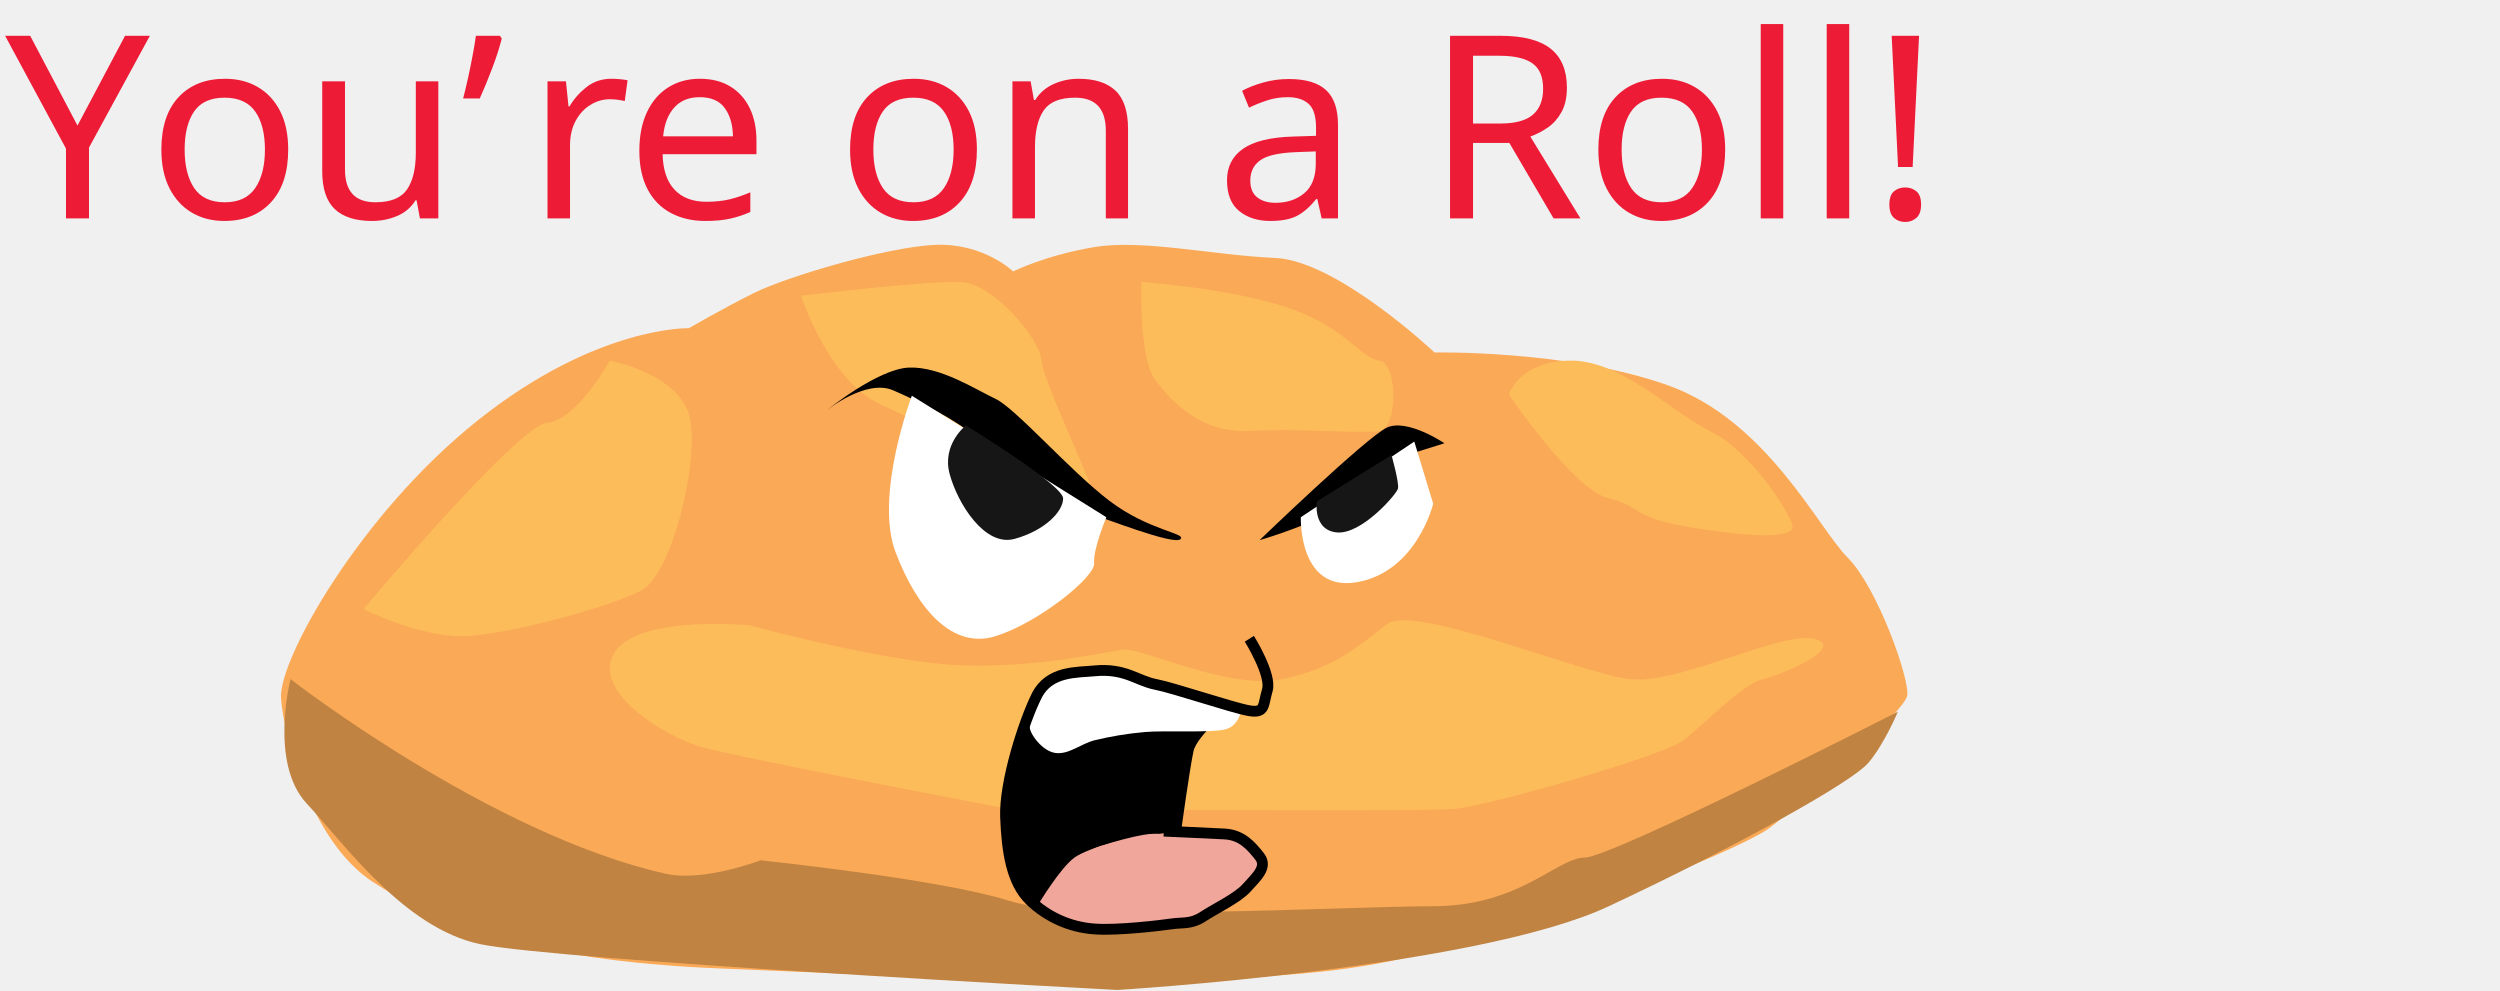
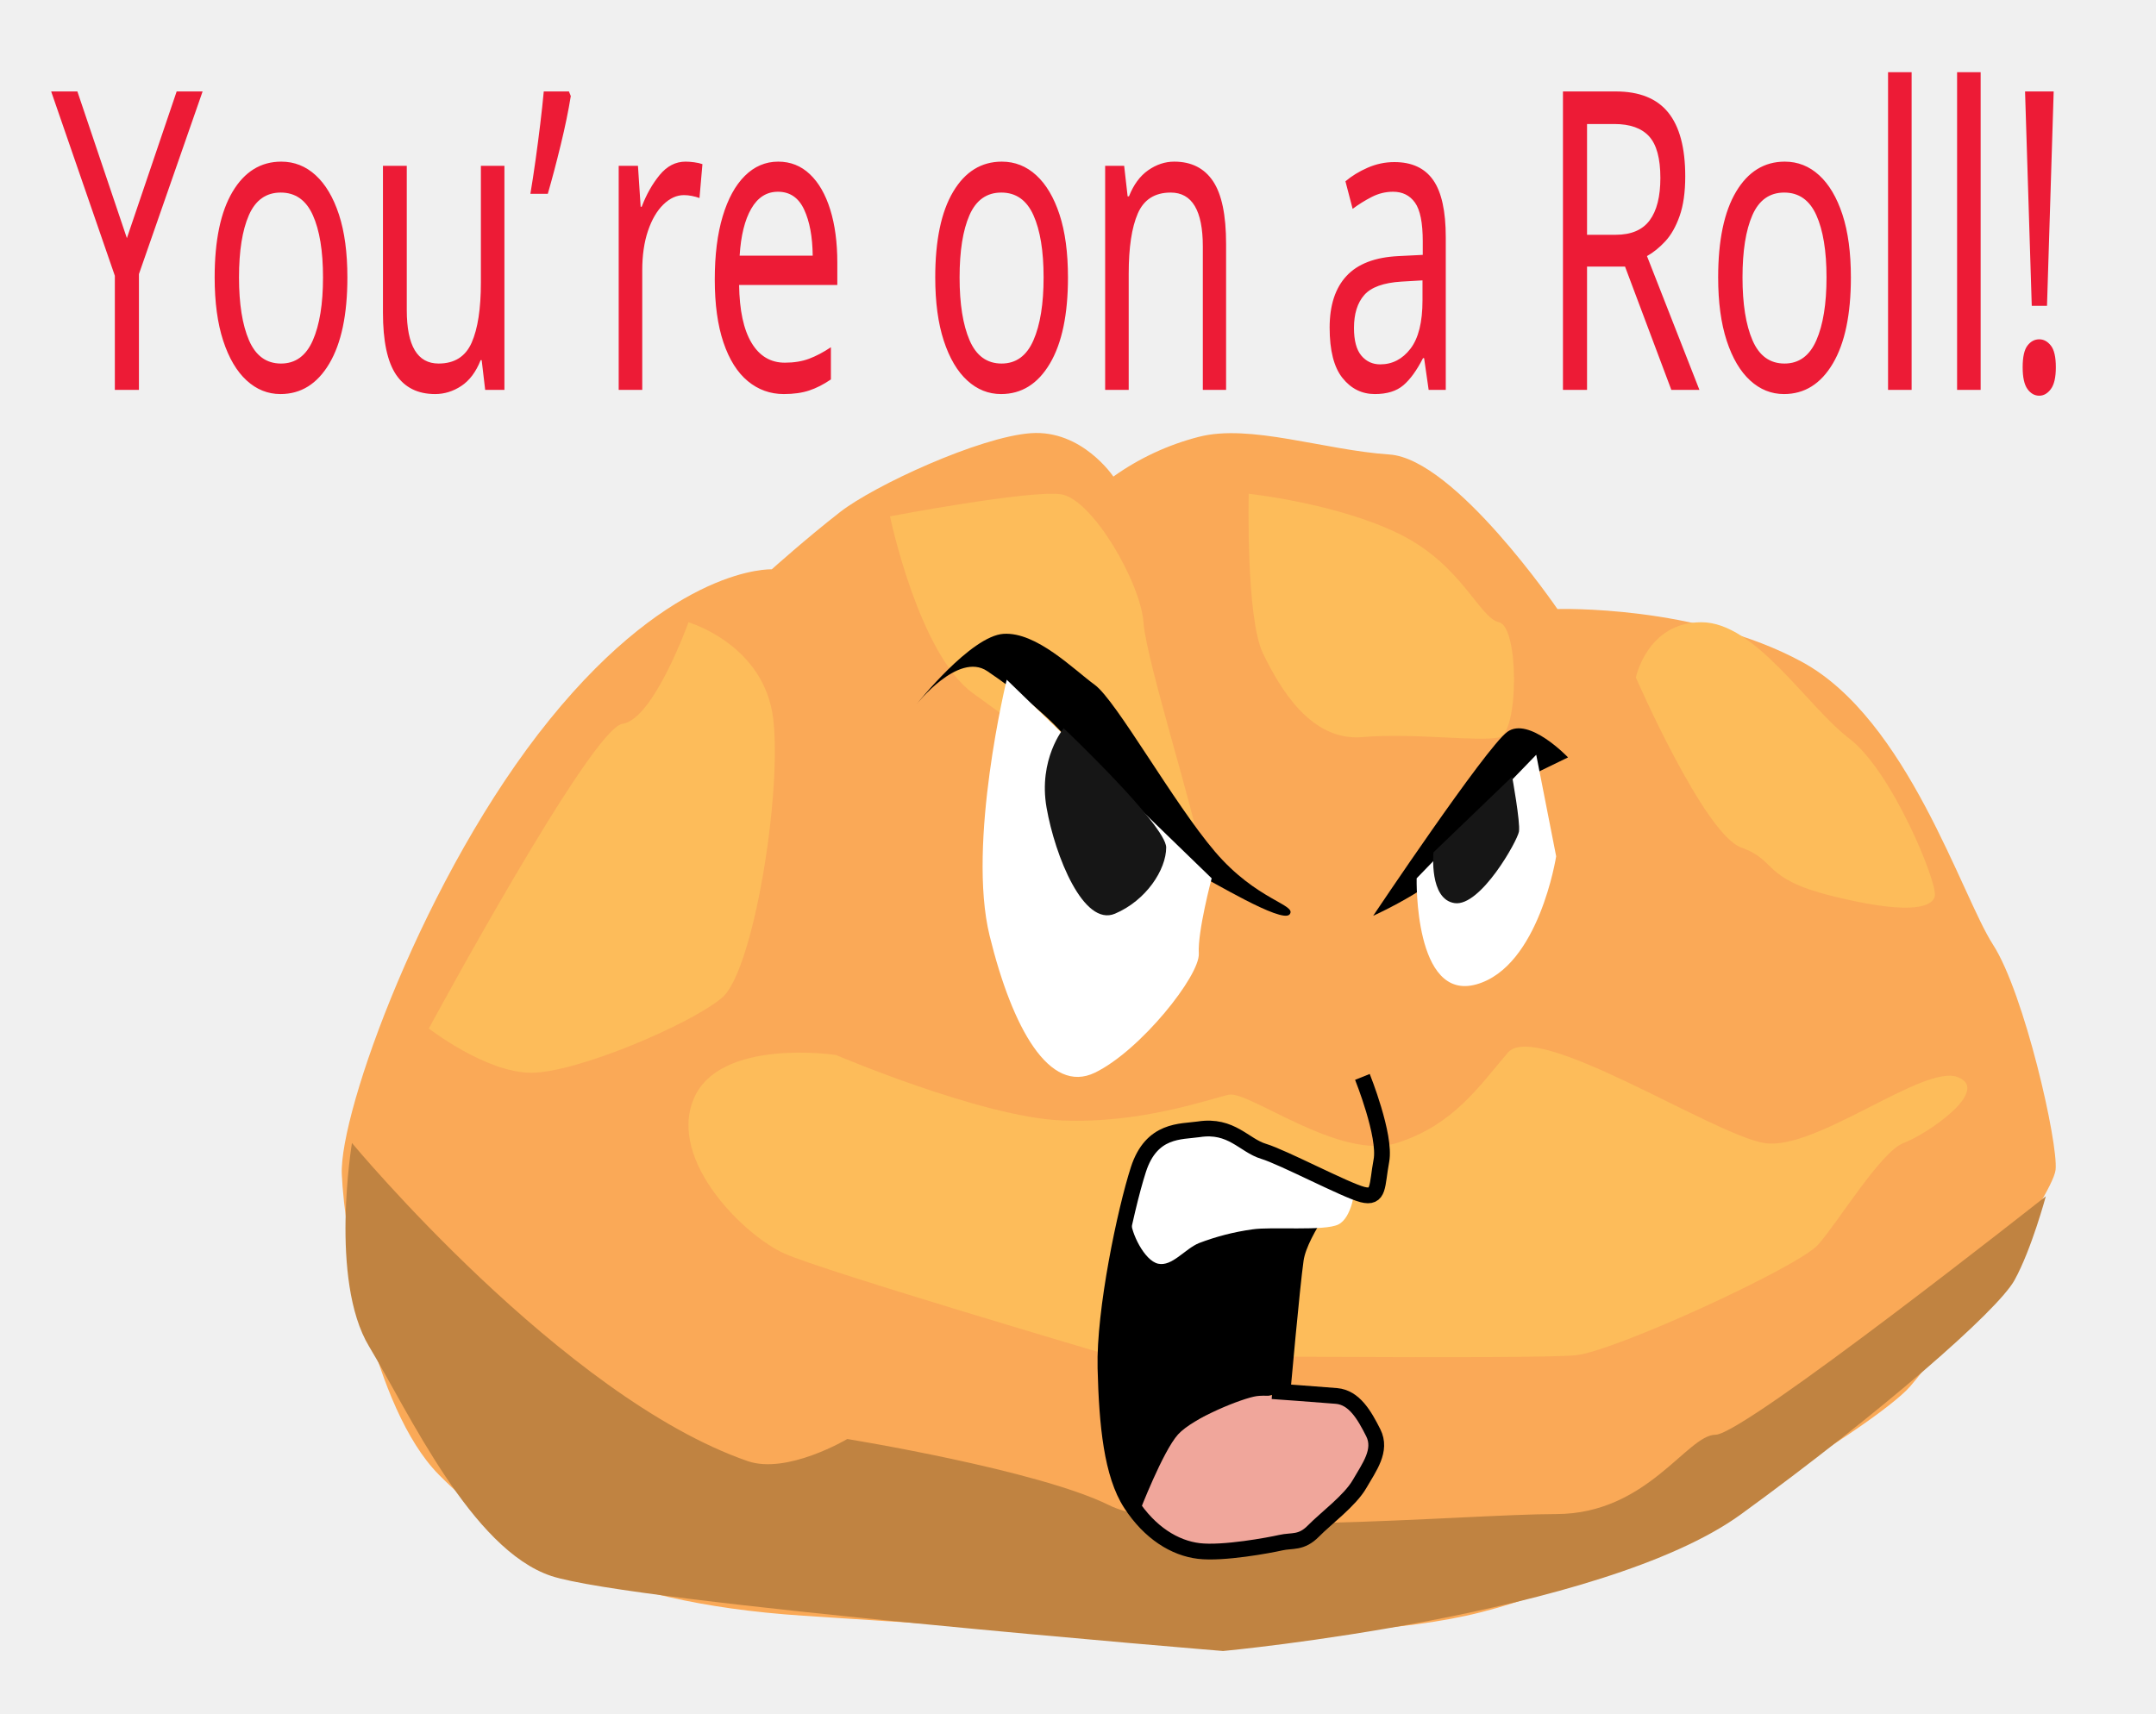
- <svg xmlns="http://www.w3.org/2000/svg" viewBox="0 0 1388.15 549.71">
+ <svg xmlns="http://www.w3.org/2000/svg" viewBox="0 0 820 652">
  <defs>
-     <style>.cls-1{font-size:142px;fill:#ed1b36;font-family:Avenir-Black, Avenir;}.cls-2{letter-spacing:-0.09em;}.cls-3{letter-spacing:-0.02em;}.cls-4{letter-spacing:0em;}.cls-5{fill:#faa957;}.cls-6{fill:#fdbc5a;}.cls-7{fill:#c08341;}.cls-8{fill:#fff;}.cls-9{fill:#161616;}.cls-10{fill:#f0a69b;}.cls-11{fill:none;stroke:#000;stroke-miterlimit:10;stroke-width:6px;}</style>
+     <style>.cls-1{font-size:159.01px;fill:#ed1b36;font-family:Avenir-Black, Avenir;}.cls-2{letter-spacing:-0.09em;}.cls-3{letter-spacing:-0.02em;}.cls-4{fill:#faa957;}.cls-5{fill:#fdbc5a;}.cls-6{fill:#c08341;}.cls-7{fill:#fff;}.cls-8{fill:#161616;}.cls-9{fill:#f0a69b;}.cls-10{fill:none;stroke:#000;stroke-miterlimit:10;stroke-width:6px;}</style>
  </defs>
  <g id="bread">
-     <text class="cls-1" transform="translate(2.84 121.27)">
+     <text class="cls-1" transform="translate(19.46 148.32) scale(0.64 1)">
      <tspan class="cls-2">Y</tspan>
-       <tspan x="78.95" y="0">ou’</tspan>
-       <tspan class="cls-3" x="289.11" y="0">r</tspan>
-       <tspan class="cls-4" x="344.35" y="0">e on a Roll!</tspan>
+       <tspan x="88.41" y="0">ou’</tspan>
+       <tspan class="cls-3" x="323.75" y="0">r</tspan>
+       <tspan x="385.61" y="0">e on a Roll!</tspan>
    </text>
-     <path class="cls-5" d="M708.33,472.13s-51-1.5-117,51-111,133.49-109.49,154.49,16.5,79.5,51,102,85.5,43.5,192,48,264,12,349.48,0,216-64.5,234-78,75-64.5,76.5-73.5-16.5-60-33-76.5-45-76.5-100.49-96-129-18-129-18-54-51-88.5-52.5-73.44-10.5-100.47-6-45,13.5-45,13.5-16.5-16-43.5-14.75-82.5,17.75-100.49,26.75S708.33,472.13,708.33,472.13Z" transform="translate(-325.81 -289.9)" />
-     <path class="cls-6" d="M742.12,637.13s-61.5-6-75,15,27,46.5,48,52.5,171,34.5,171,34.5,225,1.5,246,0,117-30,127.49-37.5,33-31.68,45-34.59,46.5-17.91,28.5-22.41-75,25.32-102,22.41-120-42-135-30.7-28.5,24.61-58.5,30.7-78-17.91-88.5-16.41-46.5,10-88.5,8.73S742.12,637.13,742.12,637.13Z" transform="translate(-325.81 -289.9)" />
-     <path class="cls-6" d="M527.63,628.13s85.5-102,102-103.49,34.8-34.5,34.8-34.5,40.2,7.5,44.69,33-10.5,85.5-27,94.5-76.5,25.5-100.49,25.5S527.63,628.13,527.63,628.13Z" transform="translate(-325.81 -289.9)" />
-     <path class="cls-6" d="M770.62,454.13s15,46.5,43.5,60,67.5,30,72,43.5,47.95,18,47.22,9-27.72-63-29.22-76.5-27-42-43.5-43.5S770.62,454.13,770.62,454.13Z" transform="translate(-325.81 -289.9)" />
-     <path class="cls-6" d="M959.61,446.47s-1.5,42.17,7.5,54.17,25.32,30,52.41,28.5,61.59,1.68,72.09.09,10.5-37.59,0-39.09-19.5-19.5-52.5-30S959.61,446.47,959.61,446.47Z" transform="translate(-325.81 -289.9)" />
-     <path class="cls-6" d="M1163.6,508.89s36,53.24,55.5,57.74,10.5,10.5,48,16.5,52.5,4.5,54,0-22.5-42.41-45-53.45-49.5-39.54-78-39.54S1163.6,508.89,1163.6,508.89Z" transform="translate(-325.81 -289.9)" />
-     <path class="cls-7" d="M487.13,667s-12,46.59,9,69.09,54,69,96,78,354,25.5,354,25.5,199.49-12,273-46.5,135-69,144-79.5,16.5-28.5,16.5-28.5-159,81-174,81-36,27-84,27-198,9-235.49-3-138-22.5-138-22.5-31.69,12.15-52.5,7.5C598.13,753.32,487.13,667,487.13,667Z" transform="translate(-325.81 -289.9)" />
-     <path d="M784.52,518s22-18,37.33-11.33,35.33,16.67,44,24.67S928.16,574.7,933.34,576s43.85,16.67,47.85,13.33S963.85,584.7,941.85,568s-52-51.33-63.33-56.67-30.67-18-48-17.33S784.52,518,784.52,518Z" transform="translate(-325.81 -289.9)" />
-     <path d="M1025.18,589.84s40.67-11.81,46-21.81,23.33-20.89,26-22.11,30.67-9.89,30.67-9.89-20.67-14-32-8.67S1025.18,589.84,1025.18,589.84Z" transform="translate(-325.81 -289.9)" />
-     <path class="cls-8" d="M832.12,509.63s-21,55.5-9,87,31.5,54,55.5,46.5,55.45-33,54.72-40.5,6.78-25.52,6.78-25.52Z" transform="translate(-325.81 -289.9)" />
-     <path class="cls-8" d="M1048.11,577.1s-1.5,42,31.5,36,42-43.5,42-43.5l-10.5-34.5Z" transform="translate(-325.81 -289.9)" />
-     <path class="cls-9" d="M862.12,526.13s-13.5,10.5-9,27,19.5,40.5,36,36,27-15,27-22.5S862.12,526.13,862.12,526.13Z" transform="translate(-325.81 -289.9)" />
-     <path class="cls-9" d="M1057,568.28s-2.43,16,11.17,17.26,33.08-21.14,33.87-24.32-3.59-18.63-3.59-18.63Z" transform="translate(-325.81 -289.9)" />
-     <path d="M1010.52,682s-20,16-22,25-6.85,44-6.85,44-39.51,6-48.33,10-29.82,33-29.82,33-23.72-15-19.36-56,14.36-62,20.36-66,21.1-8,42.55-6S1010.52,682,1010.52,682Z" transform="translate(-325.81 -289.9)" />
-     <path class="cls-8" d="M1015.52,682.7s-1.33,9.67-8.67,12-35,.67-45.33,1.67A186.72,186.72,0,0,0,933.34,701c-7.49,2-14.15,8-21.49,7s-14.33-10.67-14.33-14.67,8.67-23.33,14-25.33,24.52-6,28.59-4.33,28.74,4.33,31.41,6.67S1015.52,682.7,1015.52,682.7Z" transform="translate(-325.81 -289.9)" />
-     <path class="cls-10" d="M932.34,807.7s23.51-.33,30.51-3S989.52,803,989.52,803s21.67-14.33,25-16.33,11.33-7.67,10.67-16S1014.52,756,1004.85,755s-33.67-2.67-41-2-33.33,7.33-41.33,13-20.33,26.33-20.33,26.33S914.16,805,932.34,807.7Z" transform="translate(-325.81 -289.9)" />
-     <path class="cls-11" d="M1019.52,644.58s12.5,20,10,28.46-1,13-10,11.5-41.85-12.68-52.09-14.64-16.91-9.19-34.09-7.48c-9.41.94-24.88-.14-31.85,13.71s-18.08,48-17.33,67.42,3.36,36.15,13.36,46.07a57.26,57.26,0,0,0,35.82,16.09c12.72,1,37.13-1.95,43.15-2.83s10.79.29,17.27-4,19.22-10.3,24.27-16,11.9-11.4,7.2-17.4-10-12-19.38-12.5S972,751.4,972,751.4" transform="translate(-325.81 -289.9)" />
+     <path class="cls-4" d="M293.53,216.59s-36.81-1.68-84.45,57.11S129,423.19,130,446.7s11.91,89,36.81,114.22,61.72,48.71,138.59,53.75,190.56,13.44,252.28,0,155.91-72.22,168.91-87.34,54.14-72.22,55.22-82.3S769.94,377.84,758,359.36s-32.48-85.66-72.54-107.5-93.11-20.16-93.11-20.16-39-57.11-63.88-58.79-53-11.76-72.52-6.72a97.92,97.92,0,0,0-32.5,15.12s-11.91-17.91-31.4-16.51-59.55,19.87-72.54,30S293.53,216.59,293.53,216.59Z" />
+     <path class="cls-5" d="M317.93,401.35s-44.39-6.72-54.14,16.8,19.49,52.07,34.65,58.79,123.43,38.63,123.43,38.63,162.41,1.68,177.57,0,84.45-33.59,92-42S715.29,438.1,724,434.84s33.56-20.05,20.57-25.09-54.14,28.35-73.63,25.09-86.62-47-97.45-34.38S552.88,428,531.23,434.84s-56.3-20.05-63.88-18.37-33.56,11.15-63.88,9.77S317.93,401.35,317.93,401.35Z" />
+     <path class="cls-5" d="M163.1,391.27s61.72-114.22,73.63-115.9,25.12-38.63,25.12-38.63,29,8.4,32.26,37-7.58,95.74-19.49,105.82-55.22,28.55-72.54,28.55S163.1,391.27,163.1,391.27Z" />
+     <path class="cls-5" d="M338.5,196.43s10.83,52.07,31.4,67.19,48.72,33.59,52,48.71,34.61,20.16,34.09,10.08-20-70.55-21.09-85.66-19.49-47-31.4-48.71S338.5,196.43,338.5,196.43Z" />
+     <path class="cls-5" d="M474.92,187.85s-1.08,47.22,5.41,60.66,18.28,33.59,37.83,31.91,44.46,1.88,52,.1,7.58-42.09,0-43.77-14.08-21.84-37.9-33.59S474.92,187.85,474.92,187.85Z" />
+     <path class="cls-5" d="M622.17,257.75s26,59.62,40.06,64.66,7.58,11.76,34.65,18.48,37.9,5,39,0S719.62,293.4,703.38,281s-35.73-44.28-56.3-44.28S622.17,257.75,622.17,257.75Z" />
+     <path class="cls-6" d="M133.86,434.84s-8.66,52.17,6.5,77.37,39,77.26,69.29,87.34S465.18,628.1,465.18,628.1s144-13.44,197.06-52.07,97.45-77.26,103.94-89,11.91-31.91,11.91-31.91-114.77,90.7-125.6,90.7S626.51,576,591.86,576s-142.92,10.08-170-3.36-99.61-25.19-99.61-25.19-22.88,13.61-37.9,8.4C214,531.47,133.86,434.84,133.86,434.84Z" />
+     <path d="M348.53,268s15.88-20.16,26.95-12.69S401,274,407.24,282.92s45,48.53,48.72,50,31.65,18.66,34.54,14.93S478,342.64,462.1,324s-37.54-57.48-45.72-63.46-22.14-20.16-34.65-19.41S348.53,268,348.53,268Z" />
+     <path d="M522.26,348.4s29.36-13.22,33.21-24.42,16.84-23.39,18.77-24.76,22.14-11.08,22.14-11.08-14.92-15.68-23.1-9.71S522.26,348.4,522.26,348.4Z" />
+     <path class="cls-7" d="M382.89,258.58s-15.16,62.15-6.5,97.42,22.74,60.47,40.06,52.07,40-37,39.5-45.35,4.89-28.58,4.89-28.58Z" />
+     <path class="cls-7" d="M538.8,334.14s-1.08,47.06,22.74,40.34,30.32-48.71,30.32-48.71l-7.58-38.63Z" />
+     <path class="cls-8" d="M404.55,277.06s-9.74,11.76-6.5,30.23,14.08,45.35,26,40.31,19.49-16.8,19.49-25.19S404.55,277.06,404.55,277.06Z" />
+     <path class="cls-8" d="M545.2,324.26s-1.75,17.91,8.06,19.32,23.88-23.67,24.45-27.23-2.59-20.87-2.59-20.87Z" />
+     <path d="M511.67,451.64s-14.44,17.92-15.88,28-4.94,49.27-4.94,49.27-28.52,6.72-34.89,11.2-21.53,37-21.53,37-17.13-16.8-14-62.71,10.37-69.43,14.7-73.91,15.23-9,30.72-6.72S511.67,451.64,511.67,451.64Z" />
+     <path class="cls-7" d="M515.28,452.39s-1,10.82-6.26,13.44-25.27.75-32.72,1.87A92.09,92.09,0,0,0,456,472.92c-5.4,2.24-10.22,9-15.51,7.84s-10.35-11.94-10.35-16.42,6.26-26.13,10.11-28.37,17.7-6.72,20.64-4.85,20.75,4.85,22.67,7.47S515.28,452.39,515.28,452.39Z" />
+     <path class="cls-9" d="M455.23,592.36s17-.37,22-3.36,19.25-1.87,19.25-1.87,15.64-16.05,18-18.29,8.18-8.59,7.7-17.92-7.7-16.42-14.68-17.54-24.3-3-29.6-2.24-24.06,8.21-29.84,14.56-14.68,29.49-14.68,29.49S442.11,589.38,455.23,592.36Z" />
+     <path class="cls-10" d="M518.17,409.69s9,22.35,7.22,31.87-.72,14.56-7.22,12.88S488,440.24,480.57,438s-12.21-10.29-24.61-8.38c-6.79,1-18-.16-23,15.35s-13.05,53.74-12.51,75.49,2.43,40.48,9.65,51.59,16.68,16.9,25.86,18,26.81-2.18,31.15-3.17,7.79.32,12.47-4.46,13.88-11.53,17.52-17.87,8.59-12.76,5.2-19.48-7.23-13.42-14-14-24.42-1.83-24.42-1.83" />
  </g>
</svg>
